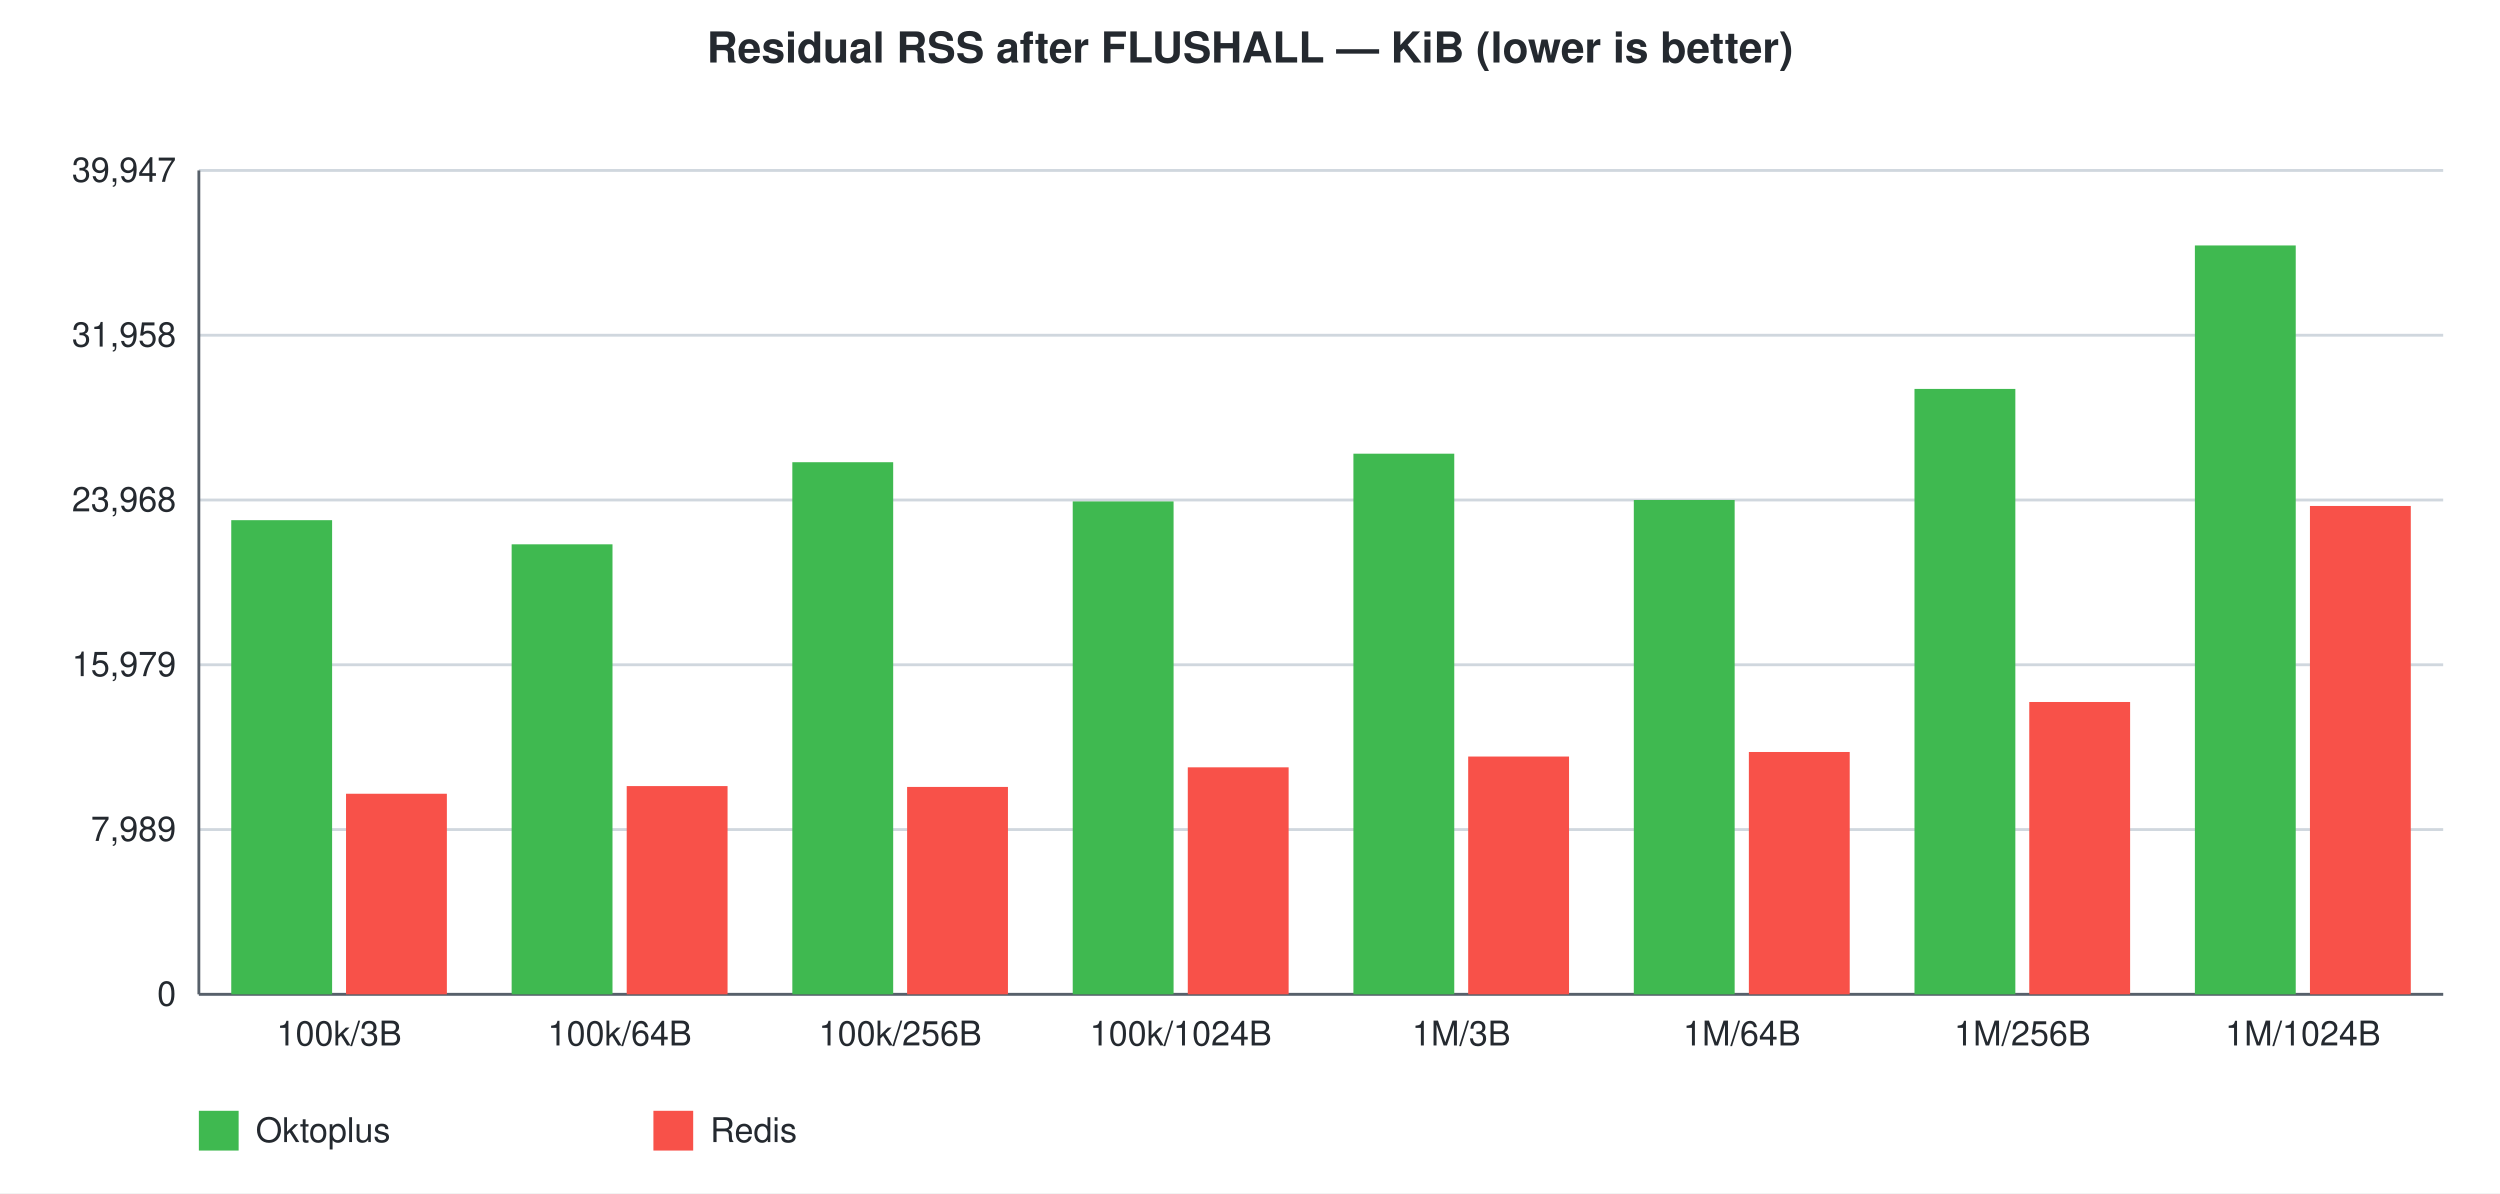
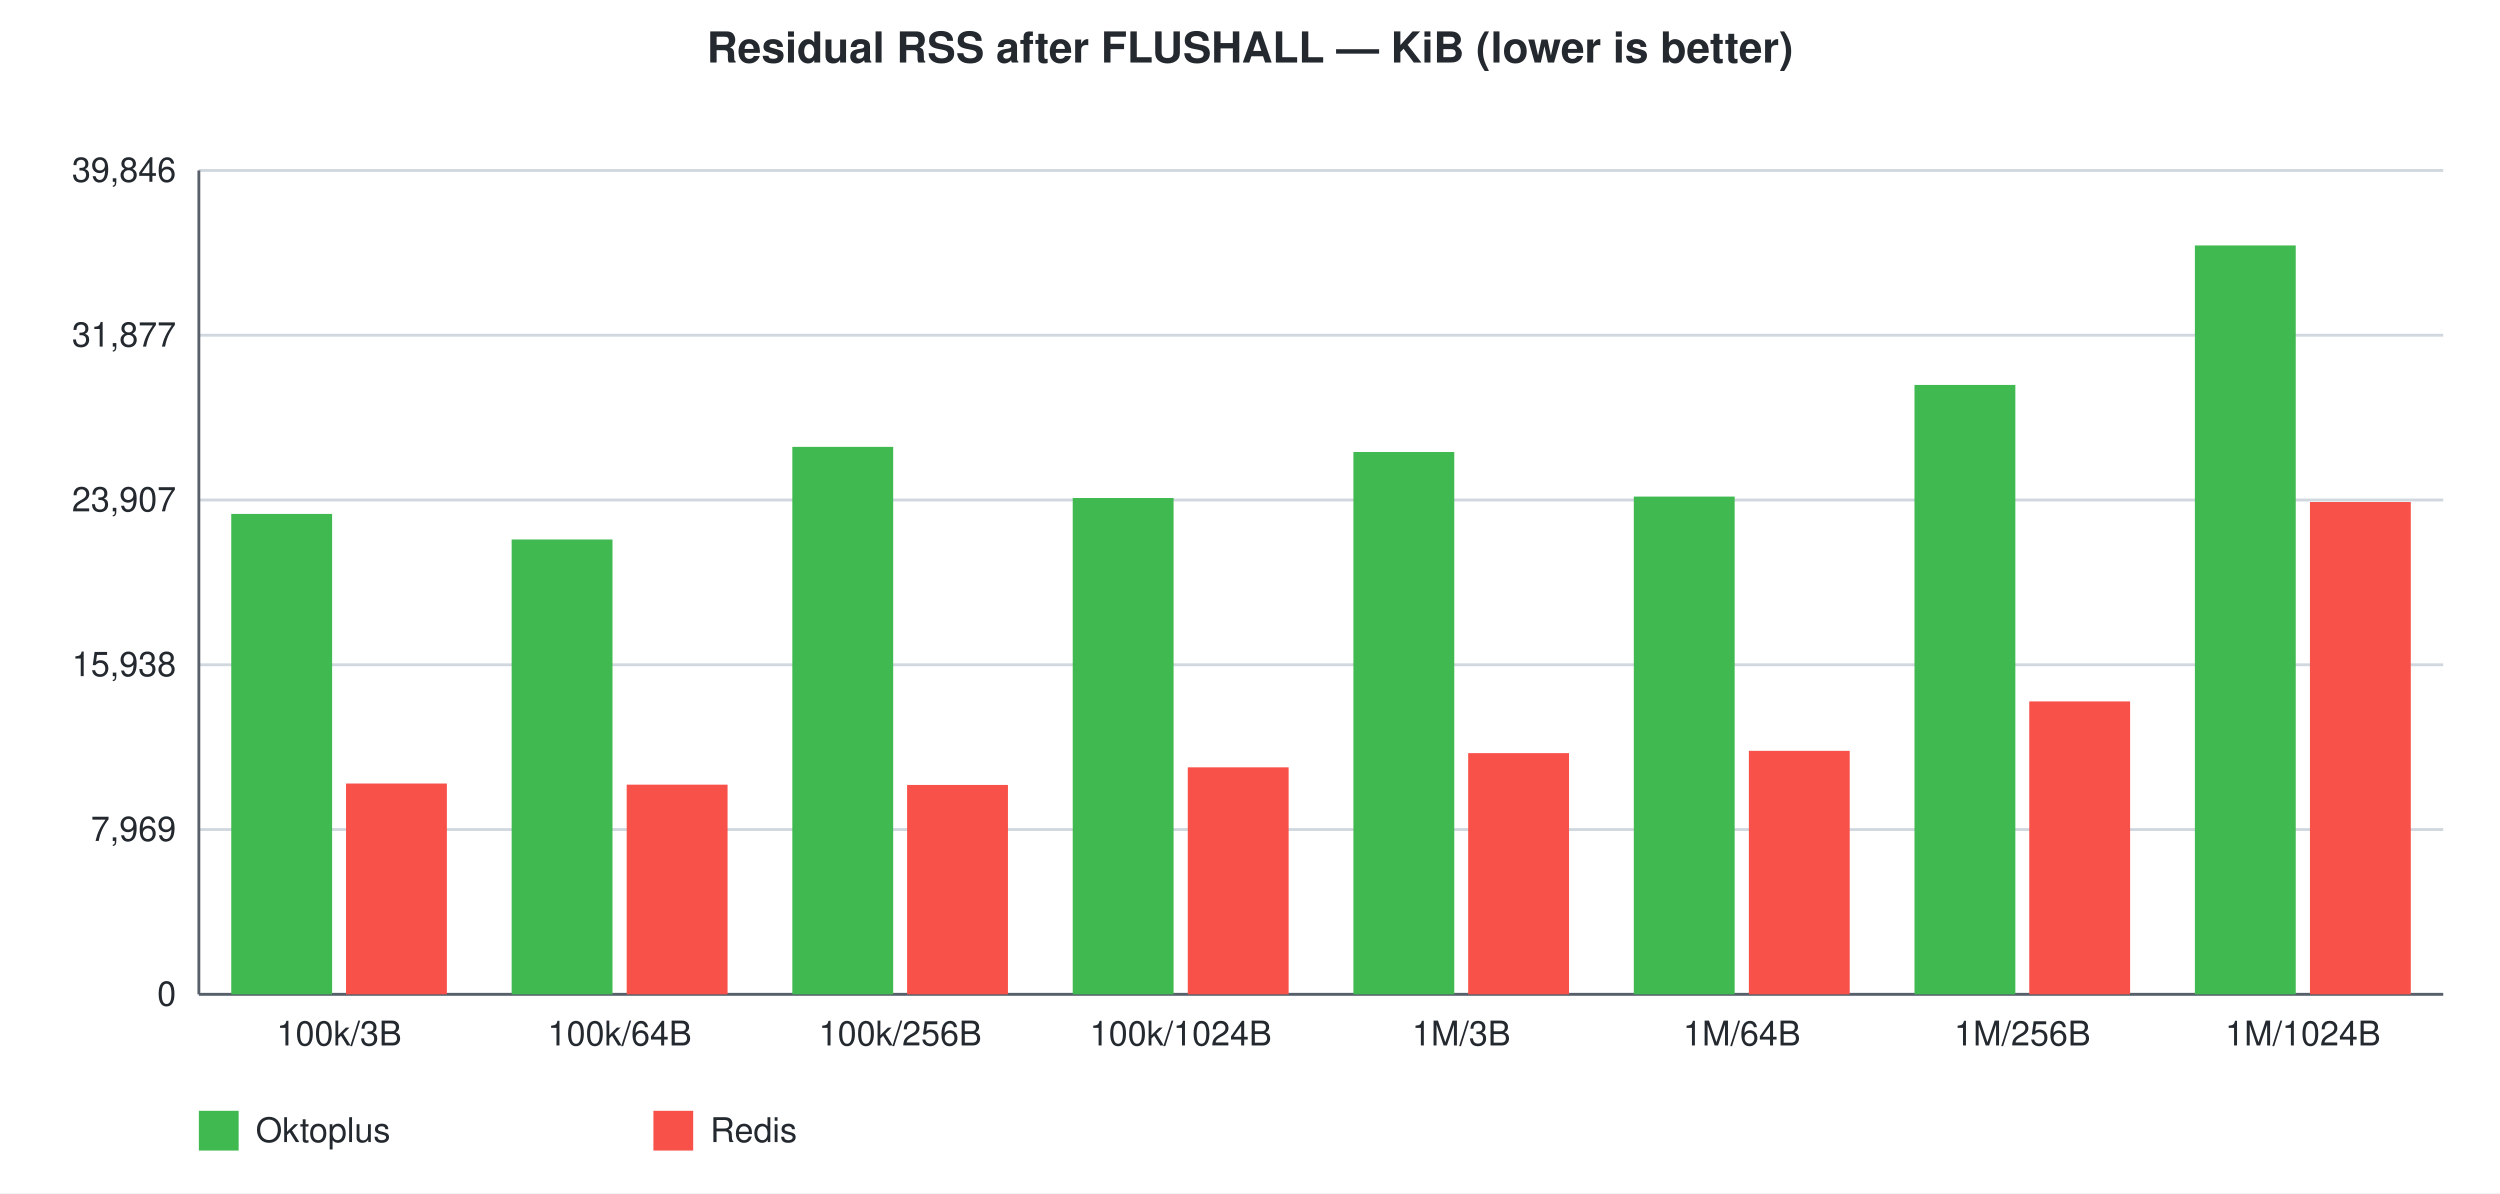
<svg xmlns="http://www.w3.org/2000/svg" width="880" height="420" viewBox="0 0 880 420" font-family="-apple-system, Segoe UI, Helvetica, Arial, sans-serif" font-size="12">
  <rect width="880" height="420" fill="#ffffff" />
  <text x="440.0" y="22" text-anchor="middle" fill="#24292f" font-size="15" font-weight="600">Residual RSS after FLUSHALL — KiB (lower is better)</text>
  <line x1="70" y1="350.0" x2="860" y2="350.0" stroke="#d0d7de" stroke-width="1" />
  <text x="62" y="354.0" text-anchor="end" fill="#24292f">0</text>
  <line x1="70" y1="292.0" x2="860" y2="292.0" stroke="#d0d7de" stroke-width="1" />
-   <text x="62" y="296.0" text-anchor="end" fill="#24292f">7,989</text>
+   <text x="62" y="296.0" text-anchor="end" fill="#24292f">7,969</text>
  <line x1="70" y1="234.0" x2="860" y2="234.0" stroke="#d0d7de" stroke-width="1" />
-   <text x="62" y="238.0" text-anchor="end" fill="#24292f">15,979</text>
+   <text x="62" y="238.0" text-anchor="end" fill="#24292f">15,938</text>
  <line x1="70" y1="176" x2="860" y2="176" stroke="#d0d7de" stroke-width="1" />
-   <text x="62" y="180" text-anchor="end" fill="#24292f">23,968</text>
+   <text x="62" y="180" text-anchor="end" fill="#24292f">23,907</text>
  <line x1="70" y1="118.0" x2="860" y2="118.0" stroke="#d0d7de" stroke-width="1" />
-   <text x="62" y="122.0" text-anchor="end" fill="#24292f">31,958</text>
+   <text x="62" y="122.0" text-anchor="end" fill="#24292f">31,877</text>
  <line x1="70" y1="60.0" x2="860" y2="60.0" stroke="#d0d7de" stroke-width="1" />
-   <text x="62" y="64.0" text-anchor="end" fill="#24292f">39,947</text>
+   <text x="62" y="64.0" text-anchor="end" fill="#24292f">39,846</text>
  <line x1="70" y1="60" x2="70" y2="350" stroke="#57606a" stroke-width="1" />
  <line x1="70" y1="350" x2="860" y2="350" stroke="#57606a" stroke-width="1" />
  <text x="119.375" y="368" text-anchor="middle" fill="#24292f">100k/3B</text>
-   <rect x="81.4" y="183.1" width="35.5" height="166.9" fill="#3fb950" />
-   <rect x="121.8" y="279.4" width="35.5" height="70.6" fill="#f85149" />
+   <rect x="81.4" y="180.9" width="35.5" height="169.1" fill="#3fb950" />
+   <rect x="121.8" y="275.8" width="35.5" height="74.2" fill="#f85149" />
  <text x="218.125" y="368" text-anchor="middle" fill="#24292f">100k/64B</text>
-   <rect x="180.1" y="191.6" width="35.5" height="158.4" fill="#3fb950" />
-   <rect x="220.6" y="276.7" width="35.5" height="73.3" fill="#f85149" />
+   <rect x="180.1" y="189.9" width="35.5" height="160.1" fill="#3fb950" />
+   <rect x="220.6" y="276.2" width="35.5" height="73.8" fill="#f85149" />
  <text x="316.875" y="368" text-anchor="middle" fill="#24292f">100k/256B</text>
-   <rect x="278.9" y="162.7" width="35.5" height="187.3" fill="#3fb950" />
-   <rect x="319.3" y="277.0" width="35.5" height="73.0" fill="#f85149" />
+   <rect x="278.9" y="157.3" width="35.5" height="192.7" fill="#3fb950" />
+   <rect x="319.3" y="276.3" width="35.5" height="73.7" fill="#f85149" />
  <text x="415.625" y="368" text-anchor="middle" fill="#24292f">100k/1024B</text>
-   <rect x="377.6" y="176.5" width="35.5" height="173.5" fill="#3fb950" />
+   <rect x="377.6" y="175.3" width="35.5" height="174.7" fill="#3fb950" />
  <rect x="418.1" y="270.1" width="35.5" height="79.9" fill="#f85149" />
  <text x="514.375" y="368" text-anchor="middle" fill="#24292f">1M/3B</text>
-   <rect x="476.4" y="159.7" width="35.5" height="190.3" fill="#3fb950" />
-   <rect x="516.8" y="266.3" width="35.5" height="83.7" fill="#f85149" />
+   <rect x="476.4" y="159.1" width="35.5" height="190.9" fill="#3fb950" />
+   <rect x="516.8" y="265.1" width="35.5" height="84.9" fill="#f85149" />
  <text x="613.125" y="368" text-anchor="middle" fill="#24292f">1M/64B</text>
-   <rect x="575.1" y="176.0" width="35.5" height="174.0" fill="#3fb950" />
-   <rect x="615.6" y="264.7" width="35.5" height="85.3" fill="#f85149" />
+   <rect x="575.1" y="174.8" width="35.5" height="175.2" fill="#3fb950" />
+   <rect x="615.6" y="264.3" width="35.5" height="85.7" fill="#f85149" />
  <text x="711.875" y="368" text-anchor="middle" fill="#24292f">1M/256B</text>
-   <rect x="673.9" y="136.9" width="35.5" height="213.1" fill="#3fb950" />
-   <rect x="714.3" y="247.1" width="35.5" height="102.9" fill="#f85149" />
+   <rect x="673.9" y="135.5" width="35.5" height="214.5" fill="#3fb950" />
+   <rect x="714.3" y="246.9" width="35.5" height="103.1" fill="#f85149" />
  <text x="810.625" y="368" text-anchor="middle" fill="#24292f">1M/1024B</text>
  <rect x="772.6" y="86.4" width="35.5" height="263.6" fill="#3fb950" />
-   <rect x="813.1" y="178.1" width="35.5" height="171.9" fill="#f85149" />
+   <rect x="813.1" y="176.7" width="35.5" height="173.3" fill="#f85149" />
  <rect x="70" y="391" width="14" height="14" fill="#3fb950" />
  <text x="90" y="402" fill="#24292f">Oktoplus</text>
  <rect x="230" y="391" width="14" height="14" fill="#f85149" />
  <text x="250" y="402" fill="#24292f">Redis</text>
</svg>
